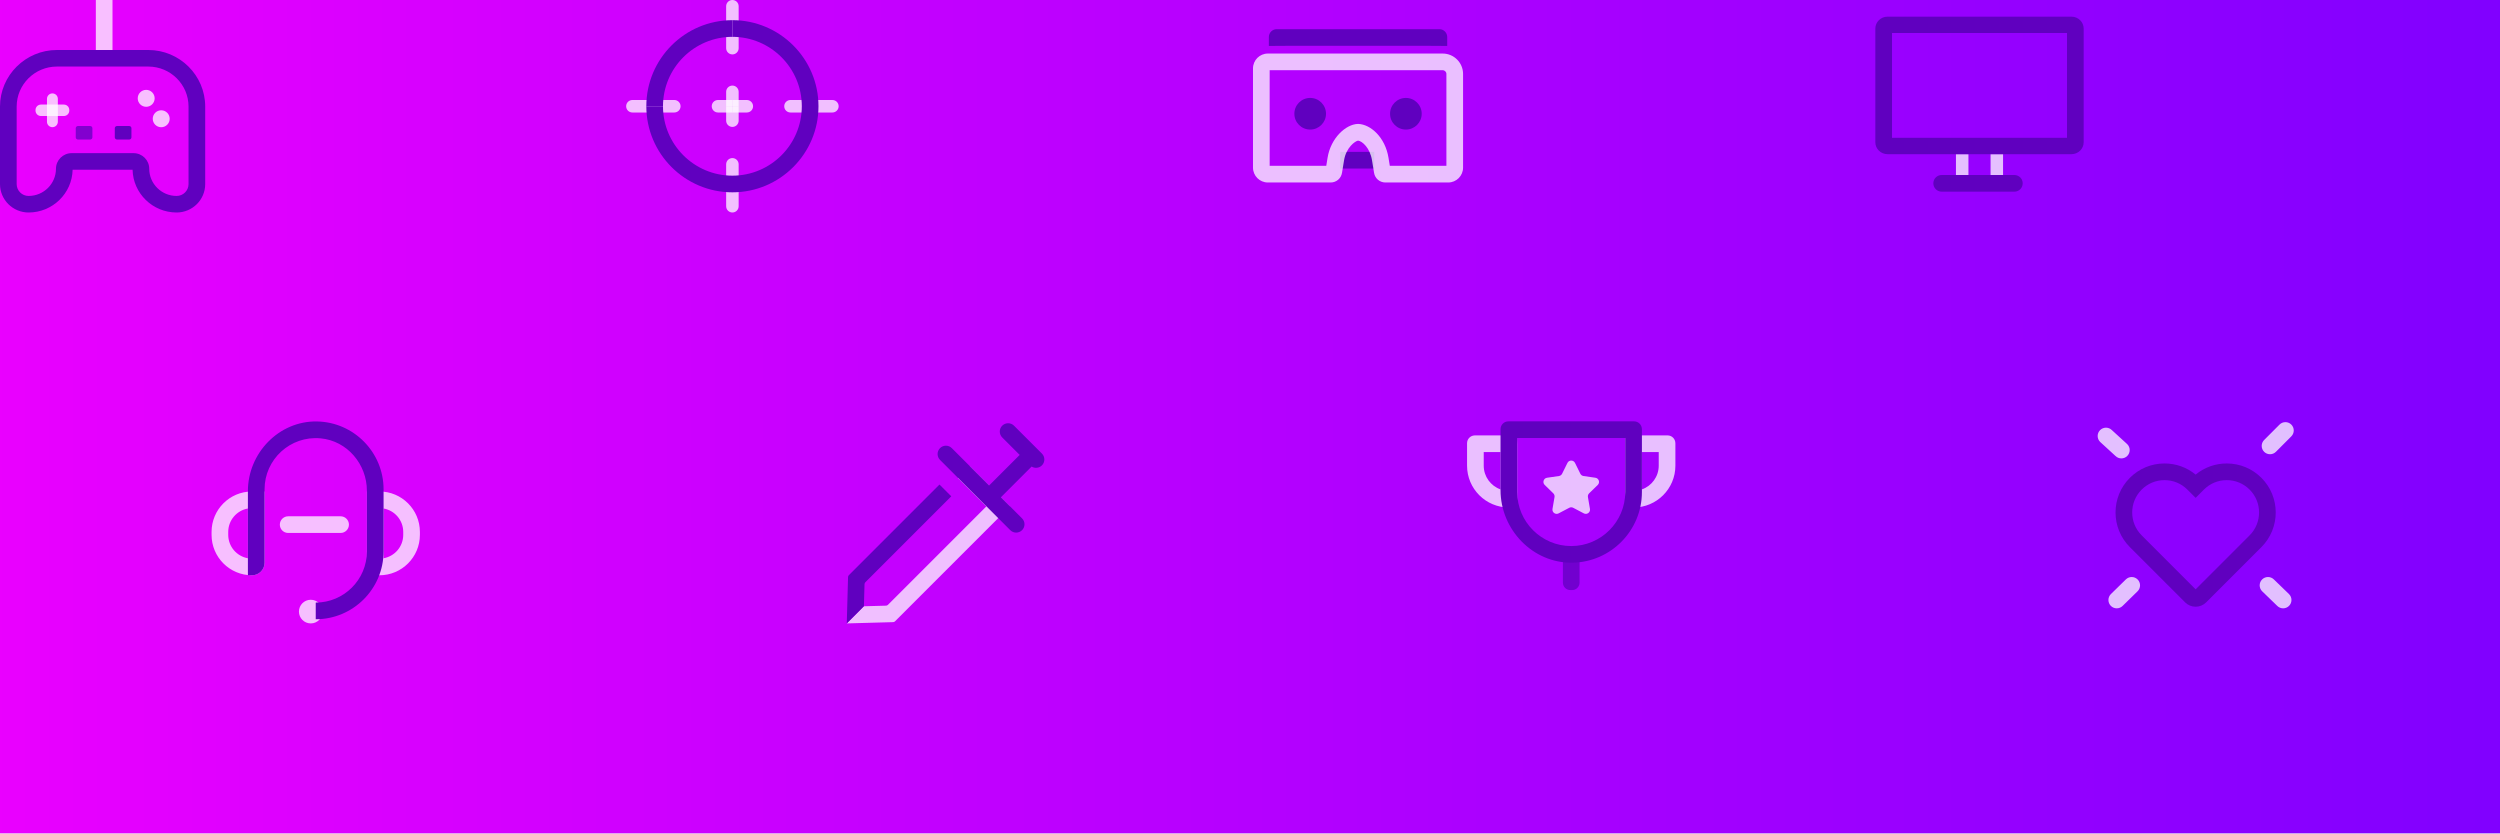
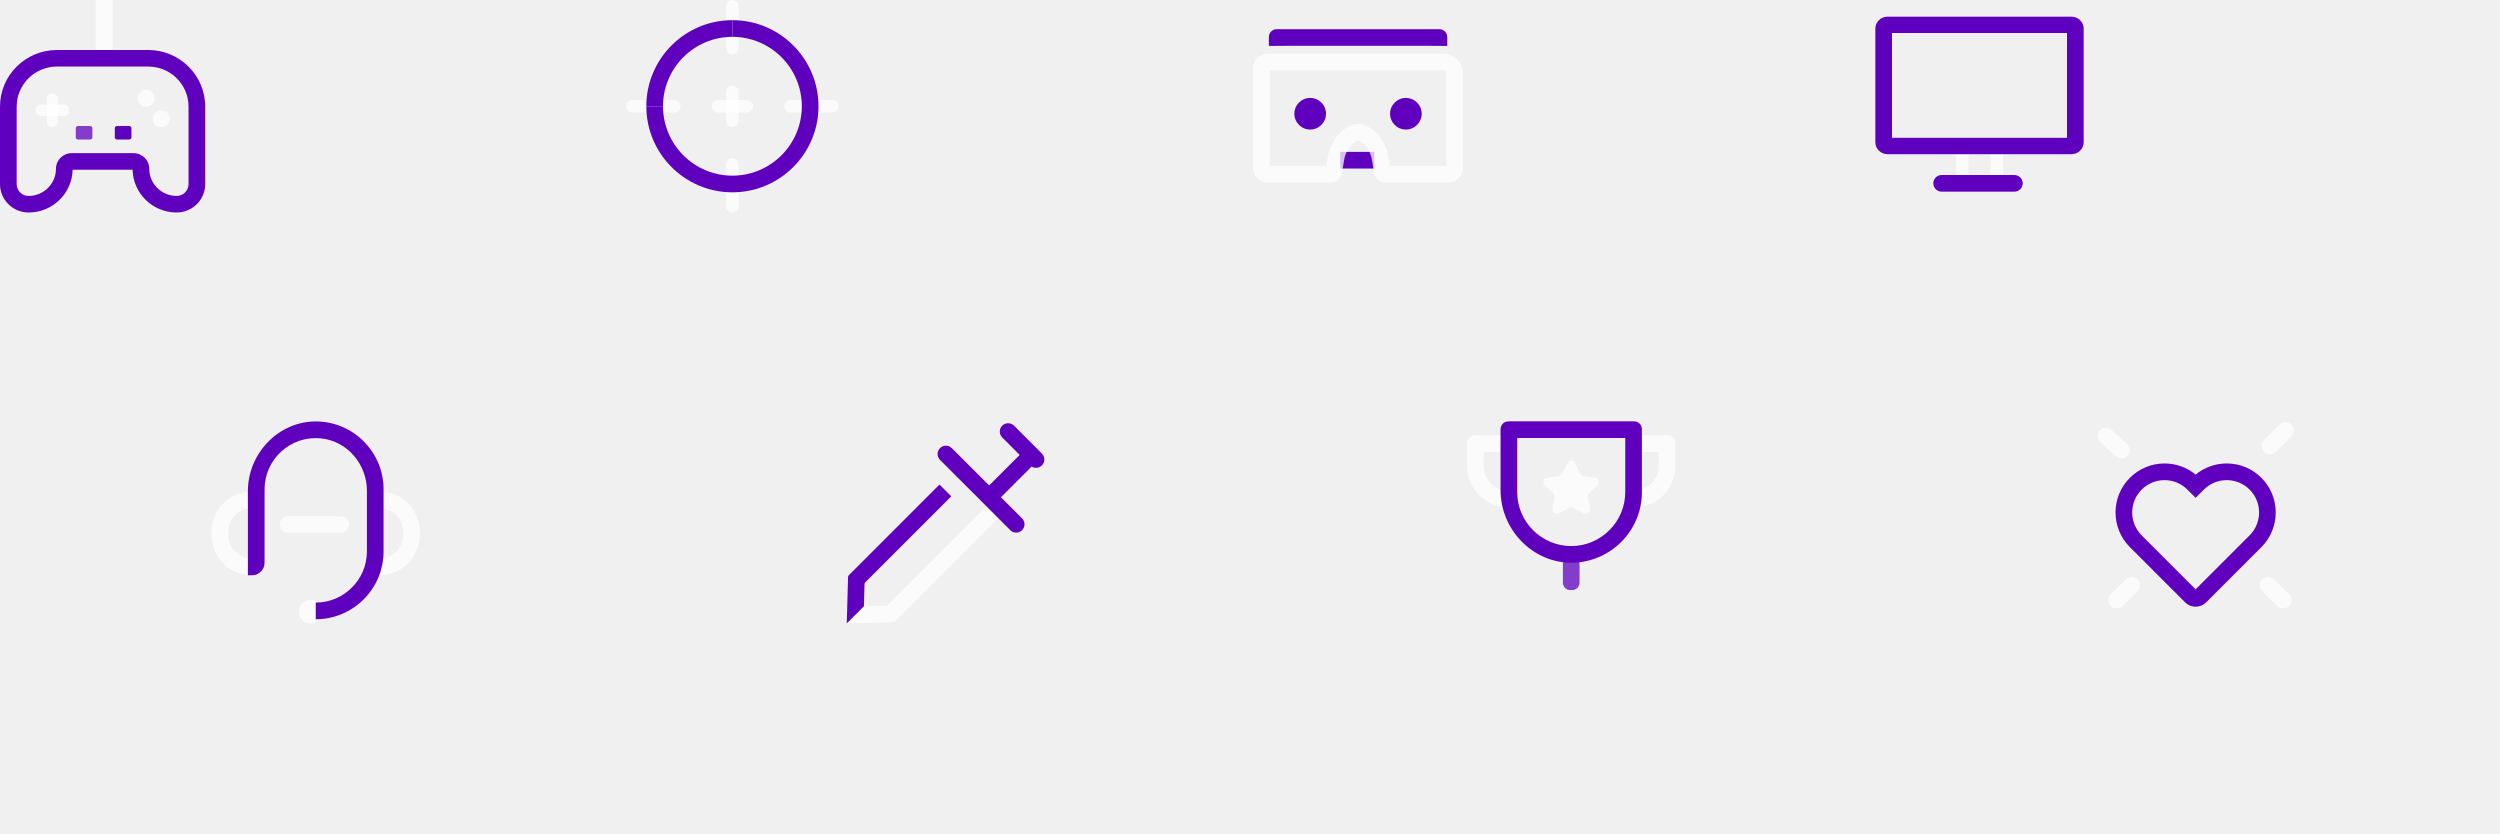
<svg xmlns="http://www.w3.org/2000/svg" width="600" height="200" viewBox="0 0 600 200">
-   <defs>
-     <linearGradient id="banner-bg-a" x1="0%" y1="50%" y2="50%">
-       <stop offset="0%" stop-color="#EA00FF" />
-       <stop offset="100%" stop-color="#8000FF" />
-     </linearGradient>
-   </defs>
  <g fill="none" fill-rule="evenodd">
-     <rect width="600" height="200" fill="url(#banner-bg-a)" />
    <polygon fill="#FFF" fill-opacity=".75" points="23 12 27 12 27 0 23 0" />
    <path fill="#6000BF" fill-opacity=".75" d="M21.651,33.484 L18.7,33.484 C18.412,33.484 18.178,33.25 18.178,32.962 L18.178,30.769 C18.178,30.48 18.412,30.246 18.7,30.246 L21.651,30.246 C21.94,30.246 22.174,30.48 22.174,30.769 L22.174,32.962 C22.174,33.25 21.94,33.484 21.651,33.484" />
    <path fill="#FFF" fill-opacity=".75" d="M37.118 23.599C37.118 24.722 36.208 25.632 35.085 25.632 33.963 25.632 33.053 24.722 33.053 23.599 33.053 22.476 33.963 21.566 35.085 21.566 36.208 21.566 37.118 22.476 37.118 23.599M40.725 28.502C40.725 29.625 39.815 30.535 38.692 30.535 37.57 30.535 36.66 29.625 36.66 28.502 36.66 27.379 37.57 26.469 38.692 26.469 39.815 26.469 40.725 27.379 40.725 28.502M12.578 30.524C11.857 30.524 11.273 29.94 11.273 29.219L11.273 23.721C11.273 23 11.857 22.416 12.578 22.416 13.299 22.416 13.883 23 13.883 23.721L13.883 29.219C13.883 29.94 13.299 30.524 12.578 30.524" />
    <path fill="#FFF" fill-opacity=".75" d="M16.632 26.401L16.632 26.538C16.632 27.259 16.048 27.843 15.327 27.843L9.828 27.843C9.108 27.843 8.524 27.259 8.524 26.538L8.524 26.401C8.524 25.68 9.108 25.096 9.828 25.096L15.327 25.096C16.048 25.096 16.632 25.68 16.632 26.401M175.776 30.461C174.947 30.461 174.276 29.79 174.276 28.961L174.276 25.5 177.276 25.5 177.276 28.961C177.276 29.79 176.605 30.461 175.776 30.461M175.776 51C174.947 51 174.276 50.329 174.276 49.5L174.276 39.438C174.276 38.61 174.947 37.938 175.776 37.938 176.605 37.938 177.276 38.61 177.276 39.438L177.276 49.5C177.276 50.329 176.605 51 175.776 51" />
    <path fill="#FFF" fill-opacity=".75" d="M177.276 25.5L174.276 25.5 174.276 22.039C174.276 21.211 174.947 20.539 175.776 20.539 176.605 20.539 177.276 21.211 177.276 22.039L177.276 25.5zM175.776 13.06C174.947 13.06 174.276 12.389 174.276 11.56L174.276 1.5C174.276.671 174.947-.001 175.776-.001 176.605-.001 177.276.671 177.276 1.5L177.276 11.56C177.276 12.389 176.605 13.06 175.776 13.06" />
    <path fill="#FFF" fill-opacity=".75" d="M175.776 27L172.316 27C171.487 27 170.816 26.329 170.816 25.5 170.816 24.671 171.487 24 172.316 24L175.776 24 175.776 27zM161.837 27L151.776 27C150.947 27 150.276 26.329 150.276 25.5 150.276 24.671 150.947 24 151.776 24L161.837 24C162.666 24 163.337 24.671 163.337 25.5 163.337 26.329 162.666 27 161.837 27M199.776 27L189.715 27C188.886 27 188.215 26.329 188.215 25.5 188.215 24.671 188.886 24 189.715 24L199.776 24C200.605 24 201.276 24.671 201.276 25.5 201.276 26.329 200.605 27 199.776 27" />
    <path fill="#FFF" fill-opacity=".75" d="M179.237,27 L175.776,27 L175.776,24 L179.237,24 C180.066,24 180.737,24.671 180.737,25.5 C180.737,26.329 180.066,27 179.237,27" />
    <polygon fill="#FFF" fill-opacity=".75" points="477.734 42 480.734 42 480.734 37 477.734 37" />
    <polygon fill="#FFF" fill-opacity=".75" points="469.427 42 472.427 42 472.427 37 469.427 37" />
    <path fill="#FFF" fill-opacity=".75" d="M506.606 145.415C505.825 144.634 505.825 143.368 506.606 142.586L510.198 139.069C510.979 138.289 512.245 138.289 513.026 139.069 513.807 139.85 513.807 141.117 513.026 141.897L509.434 145.415C508.653 146.196 507.387 146.196 506.606 145.415M504.023 103.227C503.242 104.008 503.242 105.274 504.023 106.055L507.712 109.431C508.493 110.212 509.759 110.212 510.541 109.431 511.321 108.65 511.321 107.384 510.541 106.603L506.851 103.227C506.07 102.446 504.804 102.446 504.023 103.227M549.367 145.415C550.148 144.634 550.148 143.368 549.367 142.586L545.735 139.069C544.954 138.289 543.688 138.289 542.907 139.069 542.126 139.85 542.126 141.117 542.907 141.897L546.539 145.415C547.32 146.196 548.586 146.196 549.367 145.415M549.914 101.898C550.695 102.679 550.695 103.945 549.914 104.727L546.22 108.431C545.439 109.212 544.173 109.212 543.392 108.431 542.611 107.65 542.611 106.383 543.392 105.603L547.086 101.898C547.867 101.117 549.133 101.117 549.914 101.898M92.056 122.04L92.056 133.982C94.734 133.514 96.776 131.172 96.776 128.361L96.776 127.661C96.776 124.851 94.734 122.509 92.056 122.04M91.07 138.067L88.056 138.067 88.056 117.955 91.07 117.955C96.422 117.955 100.776 122.31 100.776 127.661L100.776 128.361C100.776 133.713 96.422 138.067 91.07 138.067M77.424 146.781C77.424 148.349 76.153 149.62 74.585 149.62 73.016 149.62 71.745 148.349 71.745 146.781 71.745 145.213 73.016 143.942 74.585 143.942 76.153 143.942 77.424 145.213 77.424 146.781M81.744 123.91L69.161 123.91C68.056 123.91 67.161 124.806 67.161 125.91 67.161 127.014 68.056 127.91 69.161 127.91L81.744 127.91C82.848 127.91 83.744 127.014 83.744 125.91 83.744 124.806 82.848 123.91 81.744 123.91M232.714 111.882L229.886 114.71 236.72 121.545 213.103 145.163C212.982 145.284 212.818 145.355 212.647 145.36L207.339 145.505 207.34 145.491 203.225 149.62 214.349 149.314C214.521 149.31 214.684 149.239 214.805 149.118L242.378 121.545 232.714 111.882zM394.058 108.495L394.058 117.456C396.407 116.629 398.094 114.389 398.094 111.761L398.094 108.495 394.058 108.495zM392.058 121.797L390.058 121.797 390.058 104.553 392.115 104.495 400.217 104.495C401.23 104.495 402.059 105.302 402.088 106.315L402.094 106.553 402.094 111.761C402.094 117.303 397.601 121.797 392.058 121.797zM356.094 108.495L356.094 111.761C356.094 114.389 357.781 116.629 360.13 117.456L360.13 108.495 356.094 108.495zM364.13 121.797L362.13 121.797C356.587 121.797 352.094 117.303 352.094 111.761L352.094 106.372C352.094 105.359 352.901 104.53 353.913 104.501L354.151 104.495 364.073 104.495 364.13 106.553 364.13 121.797z" />
    <path fill="#6000BF" fill-opacity=".75" d="M377.305,141.621 L376.884,141.621 C375.895,141.621 375.094,140.82 375.094,139.831 L375.094,133.052 L379.094,133.052 L379.094,139.831 C379.094,140.82 378.293,141.621 377.305,141.621" />
    <path fill="#FFF" fill-opacity=".75" d="M378.002 111.101L379.28 113.69C379.427 113.989 379.712 114.196 380.042 114.244L382.899 114.659C383.73 114.78 384.062 115.801 383.46 116.387L381.393 118.402C381.154 118.634 381.045 118.969 381.102 119.298L381.59 122.143C381.732 122.971 380.864 123.601 380.121 123.211L377.565 121.868C377.27 121.712 376.918 121.712 376.623 121.868L374.067 123.211C373.324 123.601 372.457 122.971 372.598 122.143L373.086 119.298C373.143 118.969 373.034 118.634 372.795 118.402L370.728 116.387C370.127 115.801 370.459 114.78 371.289 114.659L374.146 114.244C374.476 114.196 374.761 113.989 374.908 113.69L376.186 111.101C376.558 110.349 377.63 110.349 378.002 111.101M59.496 122.04C56.818 122.509 54.776 124.851 54.776 127.661L54.776 128.361C54.776 131.172 56.818 133.514 59.496 133.982L59.496 122.04zM60.482 138.067C55.122 138.067 50.776 133.722 50.776 128.361L50.776 127.661C50.776 122.301 55.122 117.955 60.482 117.955L63.496 117.955 63.496 135.054C63.496 136.718 62.147 138.067 60.482 138.067z" />
    <g fill="#6000BF" transform="translate(0 4)">
      <path d="M196.435 21.5L192.435 21.5C192.435 12.314 184.962 4.841 175.776 4.841L175.776.841C187.167.841 196.435 10.108 196.435 21.5M175.776 42.158L175.776 38.158C184.962 38.158 192.435 30.685 192.435 21.5L196.435 21.5C196.435 32.89 187.167 42.158 175.776 42.158M175.776 42.158C164.385 42.158 155.118 32.89 155.118 21.5L159.118 21.5C159.118 30.685 166.59 38.158 175.776 38.158L175.776 42.158z" />
      <path d="M159.118 21.5L155.118 21.5C155.118 10.108 164.385.841 175.776.841L175.776 4.841C166.591 4.841 159.118 12.314 159.118 21.5M454.081 29.074L496.081 29.074 496.081 3.926 454.081 3.926 454.081 29.074zM497.162 33L452.999 33C451.39 33 450.081 31.716 450.081 30.136L450.081 2.865C450.081 1.286 451.39 0 452.999 0L497.162 0C498.771 0 500.081 1.286 500.081 2.865L500.081 30.136C500.081 31.716 498.771 33 497.162 33zM483.45 42L466 42C464.896 42 464 41.104 464 40 464 38.896 464.896 38 466 38L483.45 38C484.554 38 485.45 38.896 485.45 40 485.45 41.104 484.554 42 483.45 42" />
      <polygon points="321.658 36.449 329.825 36.449 329.825 32.449 321.658 32.449" />
      <path d="M347.332 7.026L343.332 7 308.524 7 304.524 7.026 304.524 4.887C304.524 3.845 305.368 3 306.411 3L345.445 3C346.488 3 347.332 3.845 347.332 4.887L347.332 7.026zM333.615 23.299C333.615 25.396 335.315 27.096 337.412 27.096 339.51 27.096 341.21 25.396 341.21 23.299 341.21 21.202 339.51 19.502 337.412 19.502 335.315 19.502 333.615 21.202 333.615 23.299M310.647 23.299C310.647 25.396 312.348 27.096 314.445 27.096 316.542 27.096 318.242 25.396 318.242 23.299 318.242 21.202 316.542 19.502 314.445 19.502 312.348 19.502 310.647 21.202 310.647 23.299M519.485 111.232C517.412 111.232 515.463 112.04 513.997 113.505 510.97 116.532 510.97 121.457 513.997 124.483L526.952 137.438 539.907 124.483C542.934 121.457 542.934 116.532 539.907 113.505 538.441 112.04 536.492 111.232 534.419 111.232 532.346 111.232 530.397 112.04 528.931 113.505L526.953 115.484 524.974 113.506C523.507 112.04 521.558 111.232 519.485 111.232M526.952 141.613C525.996 141.613 525.098 141.241 524.422 140.565L511.169 127.311C506.582 122.725 506.582 115.263 511.169 110.677 513.39 108.456 516.343 107.232 519.485 107.232 522.241 107.232 524.853 108.173 526.952 109.905 529.051 108.173 531.663 107.232 534.419 107.232 537.561 107.232 540.514 108.456 542.735 110.677 547.322 115.263 547.322 122.725 542.735 127.311L529.482 140.565C528.806 141.241 527.907 141.613 526.952 141.613M207.486 136.198C207.491 136.027 207.561 135.864 207.682 135.742L228.306 115.117 225.478 112.289 203.727 134.04C203.606 134.161 203.536 134.324 203.531 134.496L203.225 145.62 207.34 141.491 207.486 136.198zM17.201 32.756L32.048 32.756C34.126 32.756 35.816 34.434 35.816 36.499 35.816 40.098 38.764 43.027 42.388 43.027 43.966 43.027 45.249 41.752 45.249 40.185L45.249 21.574C45.249 16.28 40.913 11.973 35.583 11.973L13.666 11.973C8.336 11.973 4 16.28 4 21.574L4 40.185C4 41.752 5.284 43.027 6.861 43.027 10.485 43.027 13.433 40.098 13.433 36.499 13.433 34.434 15.123 32.756 17.201 32.756M42.388 47C36.636 47 31.942 42.414 31.818 36.729L17.431 36.729C17.307 42.414 12.613 47 6.861 47 3.078 47-0 43.944-0 40.185L-0 21.574C-0 14.089 6.131 8 13.666 8L35.583 8C43.118 8 49.249 14.089 49.249 21.574L49.249 40.185C49.249 43.944 46.171 47 42.388 47" />
      <path d="M31.023 29.484L28.072 29.484C27.784 29.484 27.549 29.25 27.549 28.962L27.549 26.769C27.549 26.48 27.784 26.246 28.072 26.246L31.023 26.246C31.311 26.246 31.546 26.48 31.546 26.769L31.546 28.962C31.546 29.25 31.311 29.484 31.023 29.484M237.395 112.51L244.724 105.182 240.534 100.99C239.751 100.21 239.751 98.944 240.532 98.162 241.314 97.382 242.581 97.382 243.361 98.162L250.059 104.859C250.839 105.641 250.839 106.907 250.059 107.689 249.388 108.359 248.36 108.454 247.588 107.973L240.223 115.338 245.295 120.411C246.076 121.192 246.076 122.458 245.295 123.239 244.514 124.02 243.248 124.02 242.467 123.239L225.607 106.379C224.826 105.598 224.826 104.332 225.607 103.551 226.388 102.77 227.654 102.77 228.435 103.551L237.395 112.51zM75.776 144.619L75.776 140.619C82.547 140.619 88.056 135.11 88.056 128.34L88.056 113.787C88.056 107.396 83.322 101.802 76.959 101.203 69.658 100.516 63.496 106.265 63.496 113.428L63.496 131.054C63.496 132.718 62.147 134.067 60.482 134.067L59.496 134.067 59.496 113.859C59.496 104.753 66.947 96.998 76.051 97.15 84.901 97.297 92.056 104.543 92.056 113.428L92.056 128.34C92.056 137.316 84.753 144.619 75.776 144.619M364.13 101.124L364.13 114.088C364.13 121.236 369.945 127.052 377.094 127.052 384.242 127.052 390.058 121.236 390.058 114.088L390.058 101.124 364.13 101.124zM377.382 131.048C367.895 131.208 360.13 123.126 360.13 113.638L360.13 99.001C360.13 97.987 360.937 97.157 361.95 97.129L362.187 97.124 392.18 97.124C393.194 97.124 394.023 97.93 394.051 98.944L394.058 99.18 394.058 114.088C394.058 123.344 386.604 130.894 377.382 131.048z" />
    </g>
    <path fill="#FFF" fill-opacity=".75" d="M347.137,39.799 L333.553,39.799 L333.237,37.849 C332.439,32.918 328.933,29.855 326.005,29.742 L325.929,29.74 L325.854,29.742 C322.976,29.85 319.383,33.132 318.62,37.849 L318.304,39.799 L304.719,39.799 L304.719,16.849 L306.524,16.849 L345.333,16.849 L346.238,16.849 C346.734,16.849 347.137,17.252 347.137,17.748 L347.137,39.799 Z M346.238,12.849 L345.333,12.849 L306.524,12.849 L304.291,12.849 C302.321,12.849 300.719,14.451 300.719,16.42 L300.719,40.228 C300.719,42.196 302.321,43.799 304.291,43.799 L319.358,43.799 C320.72,43.799 321.866,42.823 322.083,41.48 L322.568,38.487 C323.069,35.392 325.231,33.863 325.937,33.747 C326.927,33.87 328.802,35.484 329.288,38.487 L329.773,41.48 C329.99,42.823 331.137,43.799 332.498,43.799 L347.566,43.799 C349.535,43.799 351.137,42.196 351.137,40.228 L351.137,17.748 C351.137,15.047 348.939,12.849 346.238,12.849 Z" />
  </g>
</svg>
